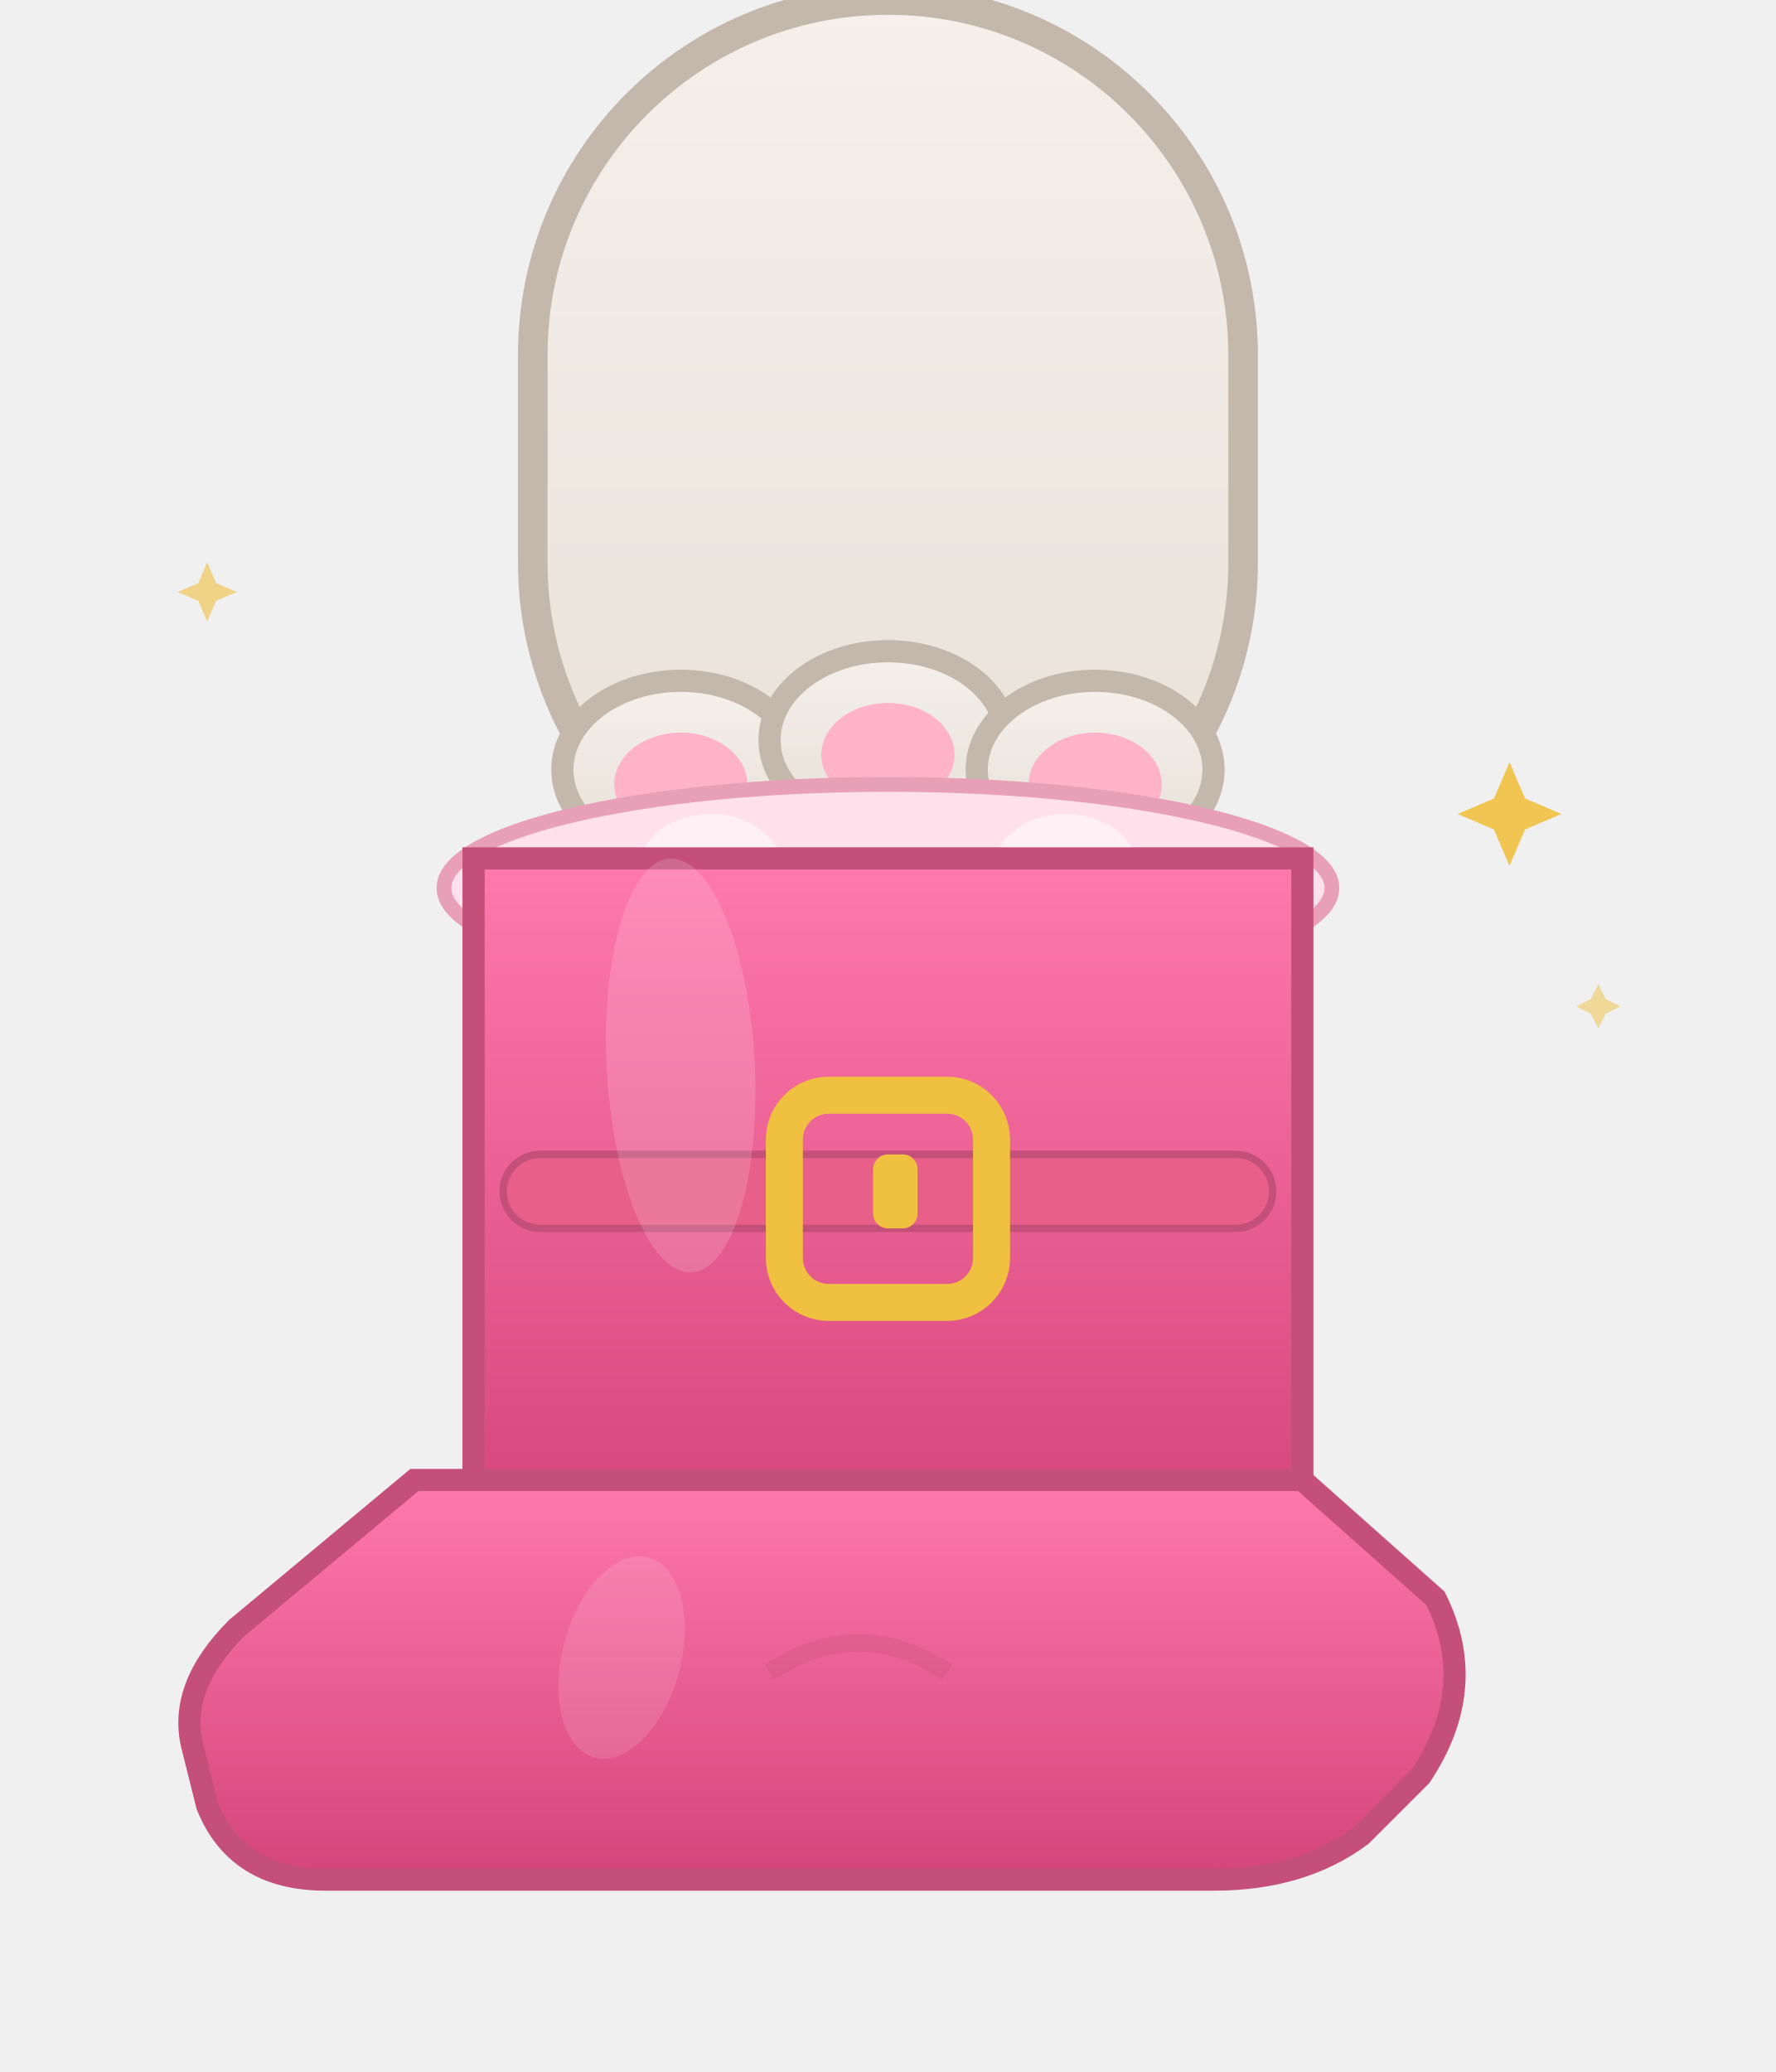
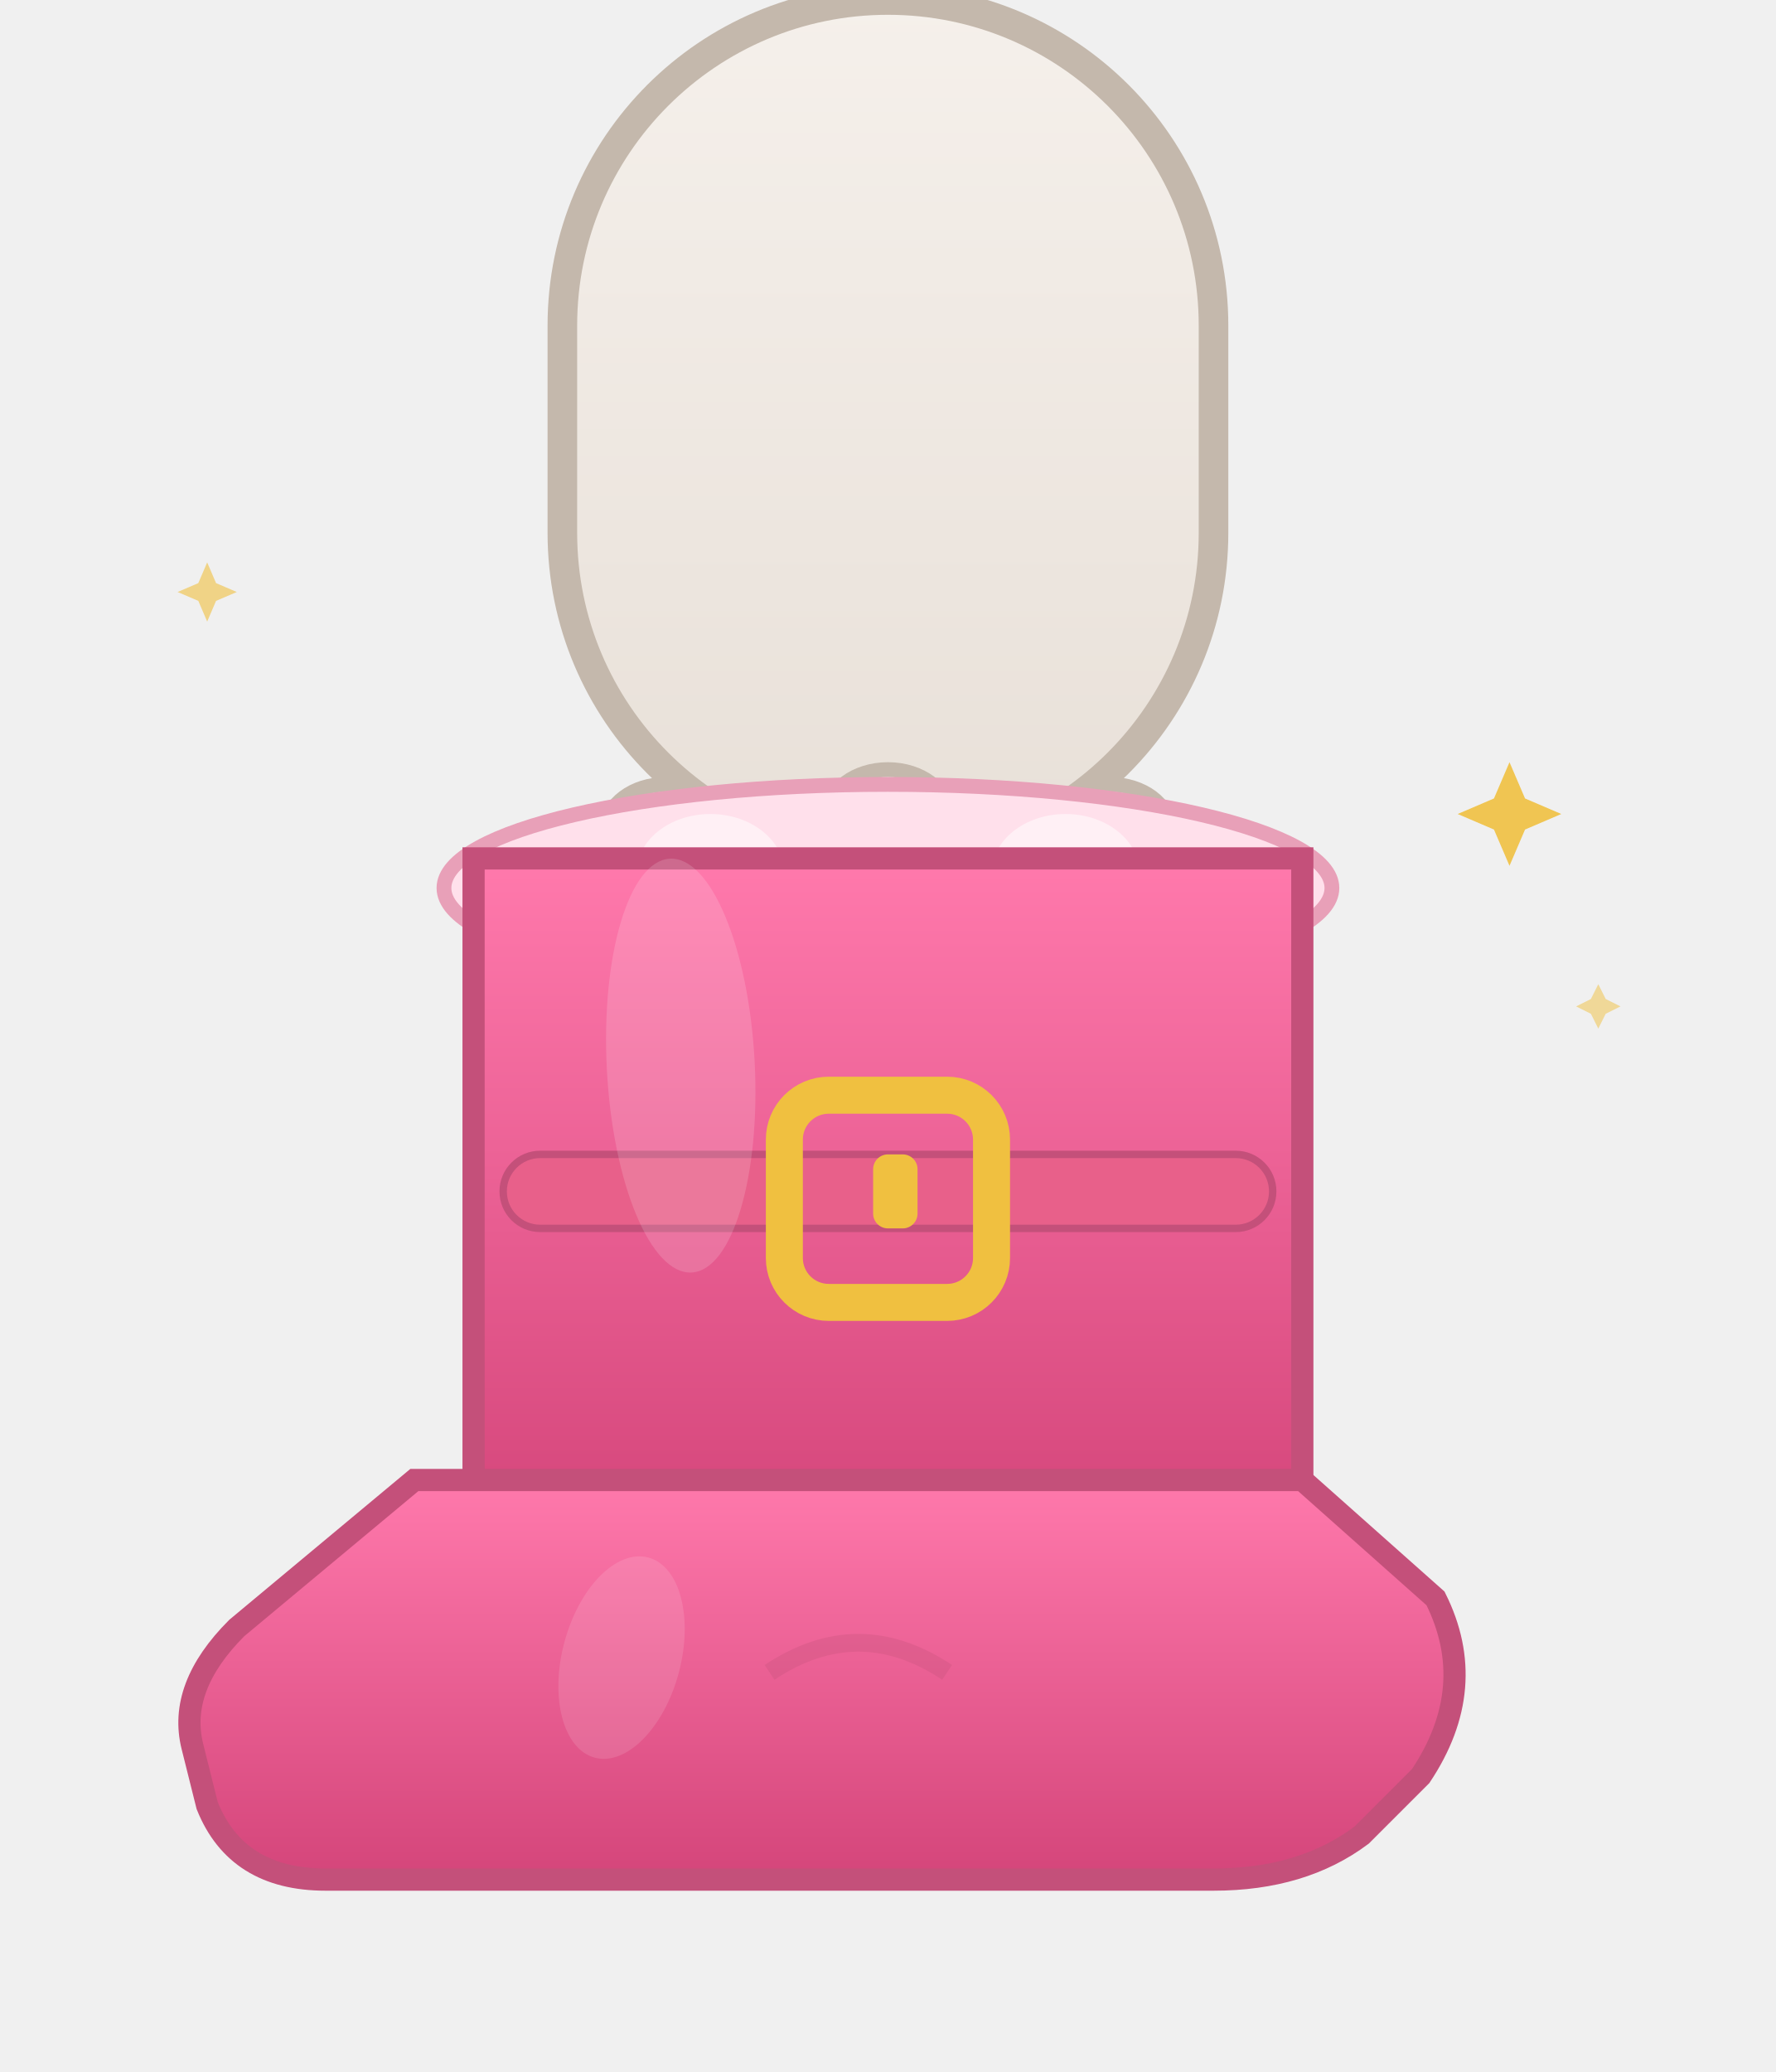
<svg xmlns="http://www.w3.org/2000/svg" viewBox="0 0 120 140" width="120" height="140">
  <defs>
    <linearGradient id="boot" x1="0%" y1="0%" x2="0%" y2="100%">
      <stop offset="0%" style="stop-color:#FF79AC" />
      <stop offset="100%" style="stop-color:#D4457A" />
    </linearGradient>
    <linearGradient id="fur" x1="0%" y1="0%" x2="0%" y2="100%">
      <stop offset="0%" style="stop-color:#F5F0EB" />
      <stop offset="100%" style="stop-color:#E8E0D8" />
    </linearGradient>
  </defs>
-   <rect x="36" y="0" width="48" height="62" rx="24" fill="url(#fur)" stroke="#C4B8AC" stroke-width="2" />
-   <ellipse cx="46" cy="52" rx="8" ry="6" fill="url(#fur)" stroke="#C4B8AC" stroke-width="1.5" />
-   <ellipse cx="60" cy="50" rx="8" ry="6" fill="url(#fur)" stroke="#C4B8AC" stroke-width="1.5" />
-   <ellipse cx="74" cy="52" rx="8" ry="6" fill="url(#fur)" stroke="#C4B8AC" stroke-width="1.5" />
-   <ellipse cx="46" cy="53" rx="4.5" ry="3.5" fill="#FFB3C8" />
-   <ellipse cx="60" cy="51" rx="4.5" ry="3.5" fill="#FFB3C8" />
-   <ellipse cx="74" cy="53" rx="4.5" ry="3.5" fill="#FFB3C8" />
+   <rect x="38" y="0" width="44" height="58" rx="22" fill="url(#fur)" stroke="#C4B8AC" stroke-width="2" />
+   <ellipse cx="45" cy="56" rx="4" ry="3" fill="url(#fur)" stroke="#C4B8AC" stroke-width="1" />
+   <ellipse cx="60" cy="55" rx="4" ry="3" fill="url(#fur)" stroke="#C4B8AC" stroke-width="1" />
+   <ellipse cx="75" cy="56" rx="4" ry="3" fill="url(#fur)" stroke="#C4B8AC" stroke-width="1" />
  <ellipse cx="60" cy="60" rx="30" ry="7" fill="#FFE0EB" stroke="#E8A0B8" stroke-width="1" />
  <ellipse cx="48" cy="59" rx="5" ry="4" fill="white" opacity="0.5" />
  <ellipse cx="72" cy="59" rx="5" ry="4" fill="white" opacity="0.5" />
  <path d="M32 58 L32 100 Q32 104 36 104 L84 104 Q88 104 88 100 L88 58 Z" fill="url(#boot)" stroke="#C4507A" stroke-width="1.5" />
  <path d="M28 100 L88 100 L97 108 Q100 114 96 120 L92 124 Q88 127 82 127 L22 127 Q16 127 14 122 L13 118 Q12 114 16 110 Z" fill="url(#boot)" stroke="#C4507A" stroke-width="1.5" />
  <rect x="34" y="78" width="52" height="5" rx="2.5" fill="#E8608A" stroke="#C4507A" stroke-width="0.5" />
  <rect x="53" y="74" width="14" height="14" rx="3" fill="none" stroke="#F0C040" stroke-width="2.5" />
  <rect x="59" y="78" width="3" height="5" rx="1" fill="#F0C040" />
  <ellipse cx="46" cy="72" rx="5" ry="14" fill="white" opacity="0.15" transform="rotate(-3 46 72)" />
  <ellipse cx="42" cy="112" rx="4" ry="7" fill="white" opacity="0.12" transform="rotate(15 42 112)" />
  <path d="M52 113 Q58 109 64 113" stroke="#C4507A" stroke-width="1.2" fill="none" opacity="0.3" />
  <g transform="translate(102, 55)" fill="#F0C040" opacity="0.9">
    <path d="M0,-5 L1.5,-1.5 L5,0 L1.5,1.5 L0,5 L-1.5,1.5 L-5,0 L-1.5,-1.5 Z" transform="scale(0.7)" />
  </g>
  <g transform="translate(108, 68)" fill="#F0C040" opacity="0.5">
    <path d="M0,-3 L1,-1 L3,0 L1,1 L0,3 L-1,1 L-3,0 L-1,-1 Z" transform="scale(0.5)" />
  </g>
  <g transform="translate(14, 40)" fill="#F0C040" opacity="0.6">
    <path d="M0,-4 L1.2,-1.2 L4,0 L1.2,1.2 L0,4 L-1.2,1.2 L-4,0 L-1.2,-1.2 Z" transform="scale(0.5)" />
  </g>
</svg>
